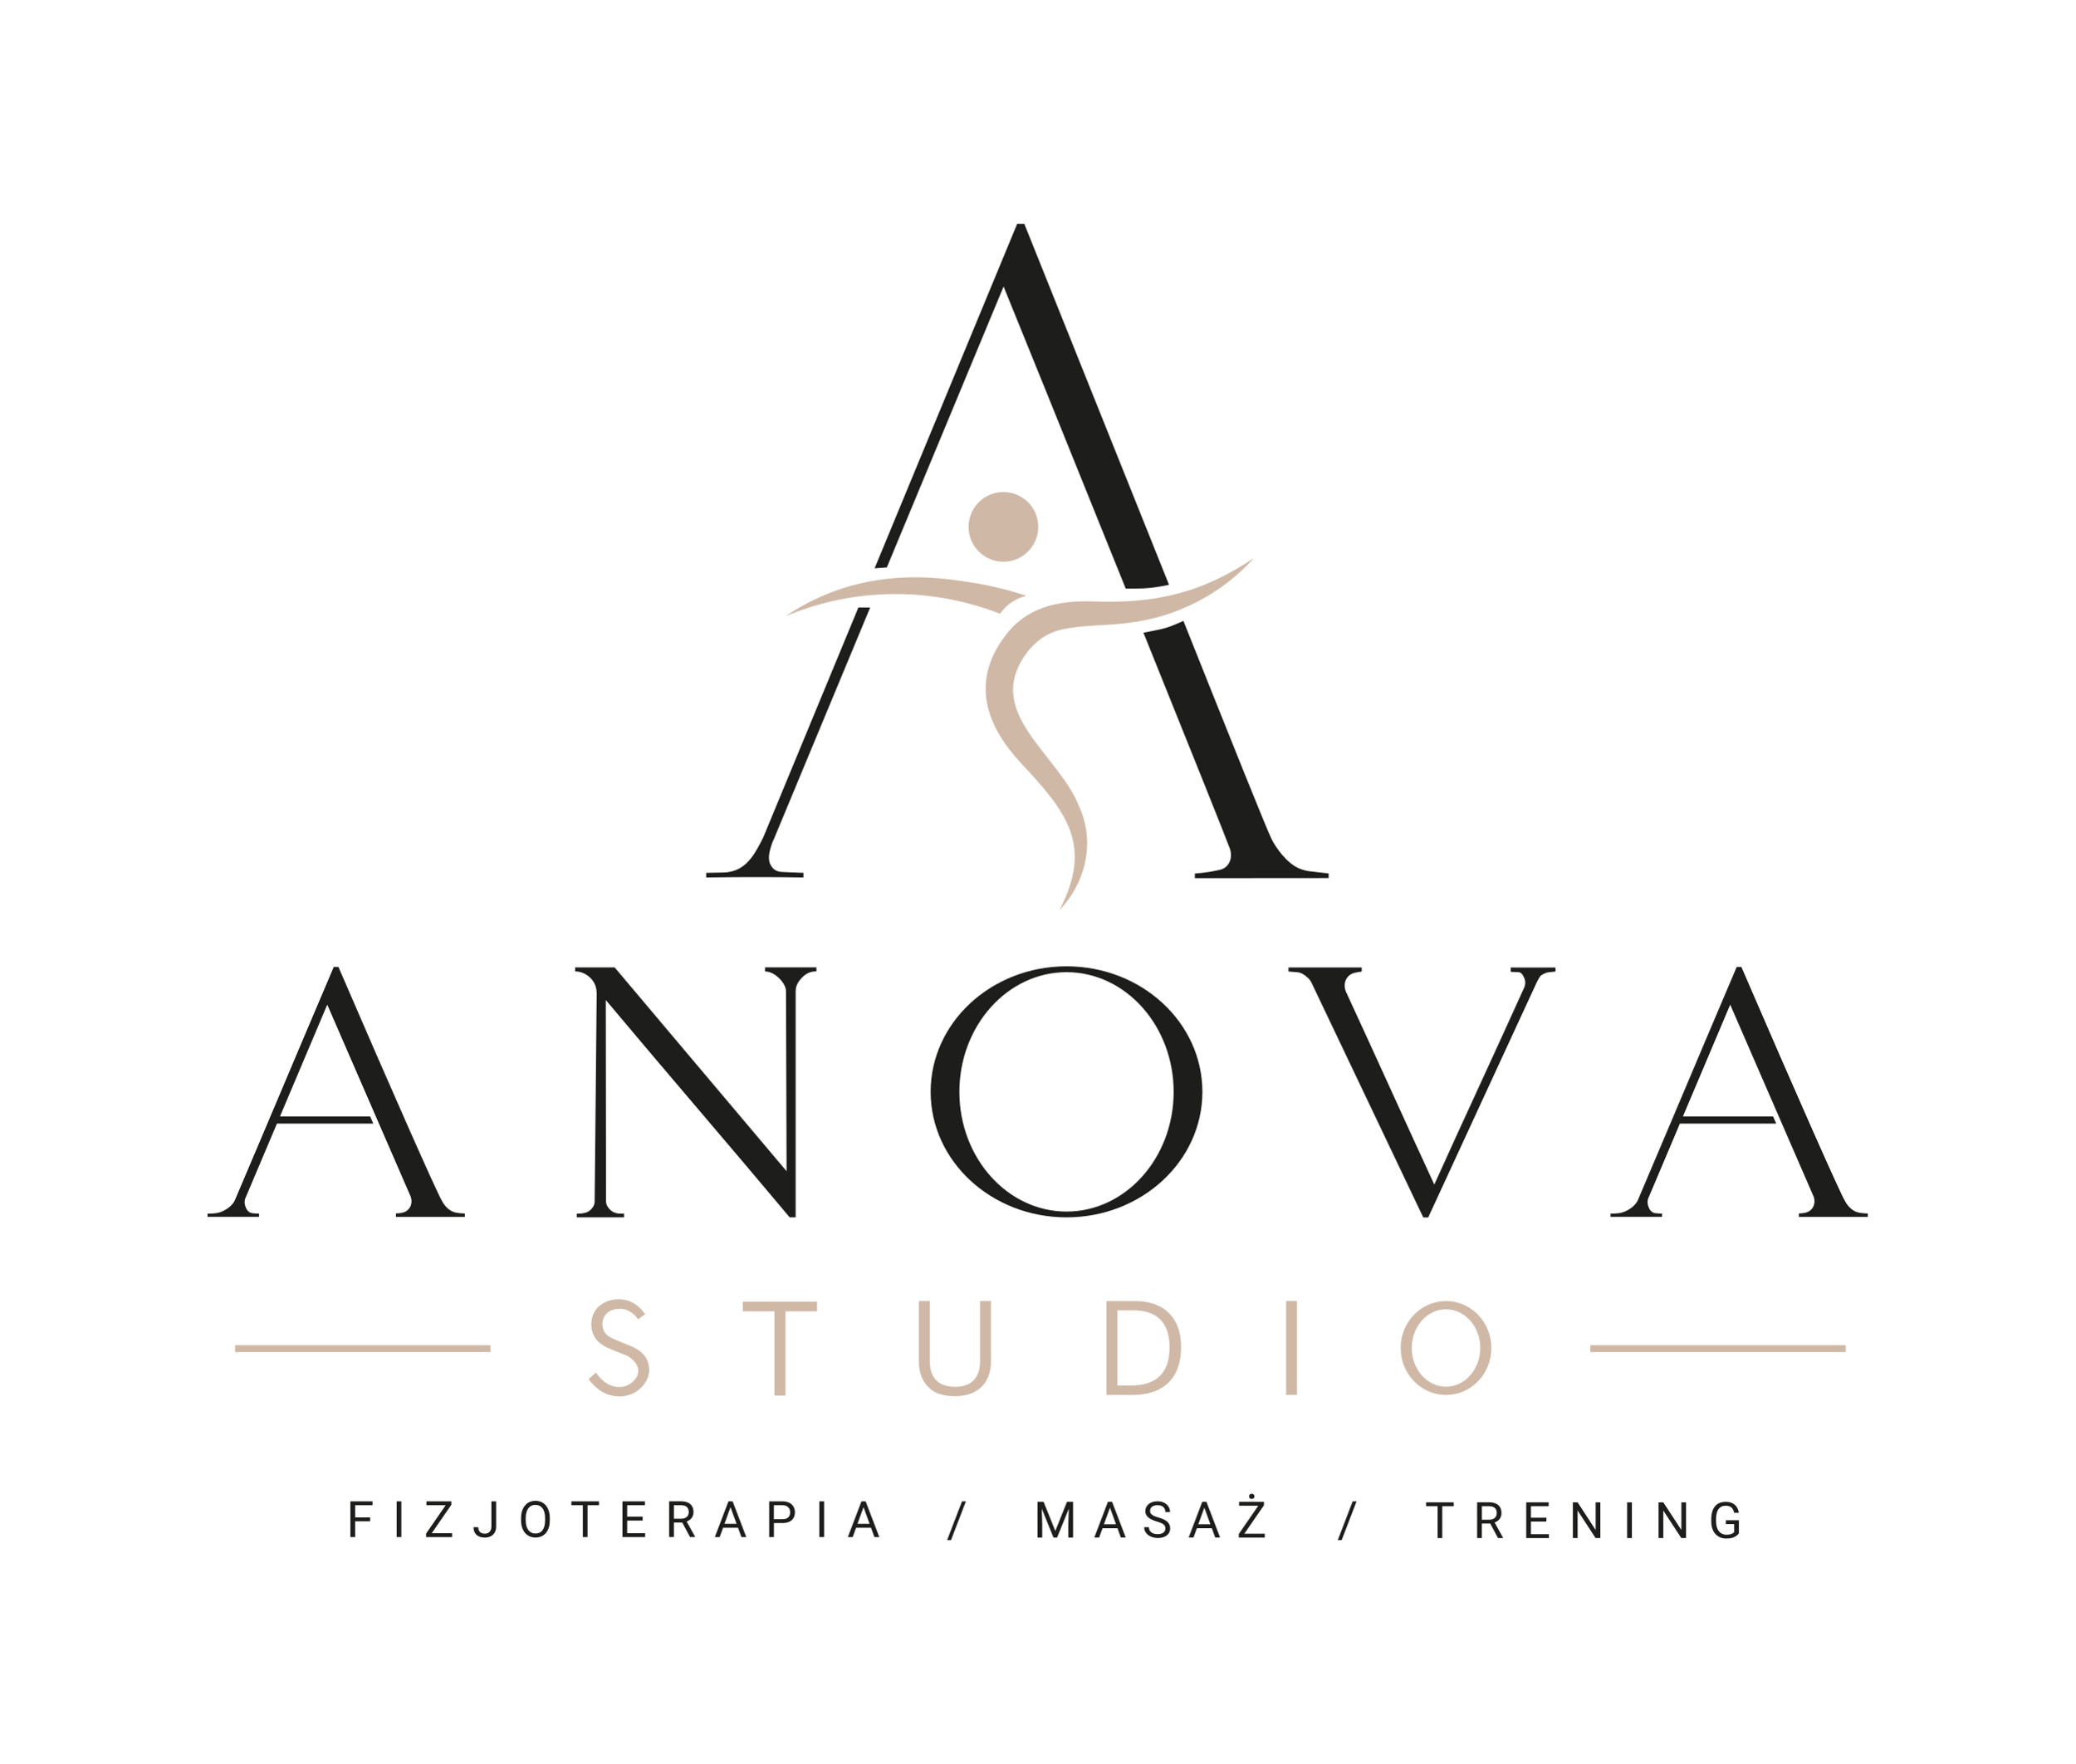
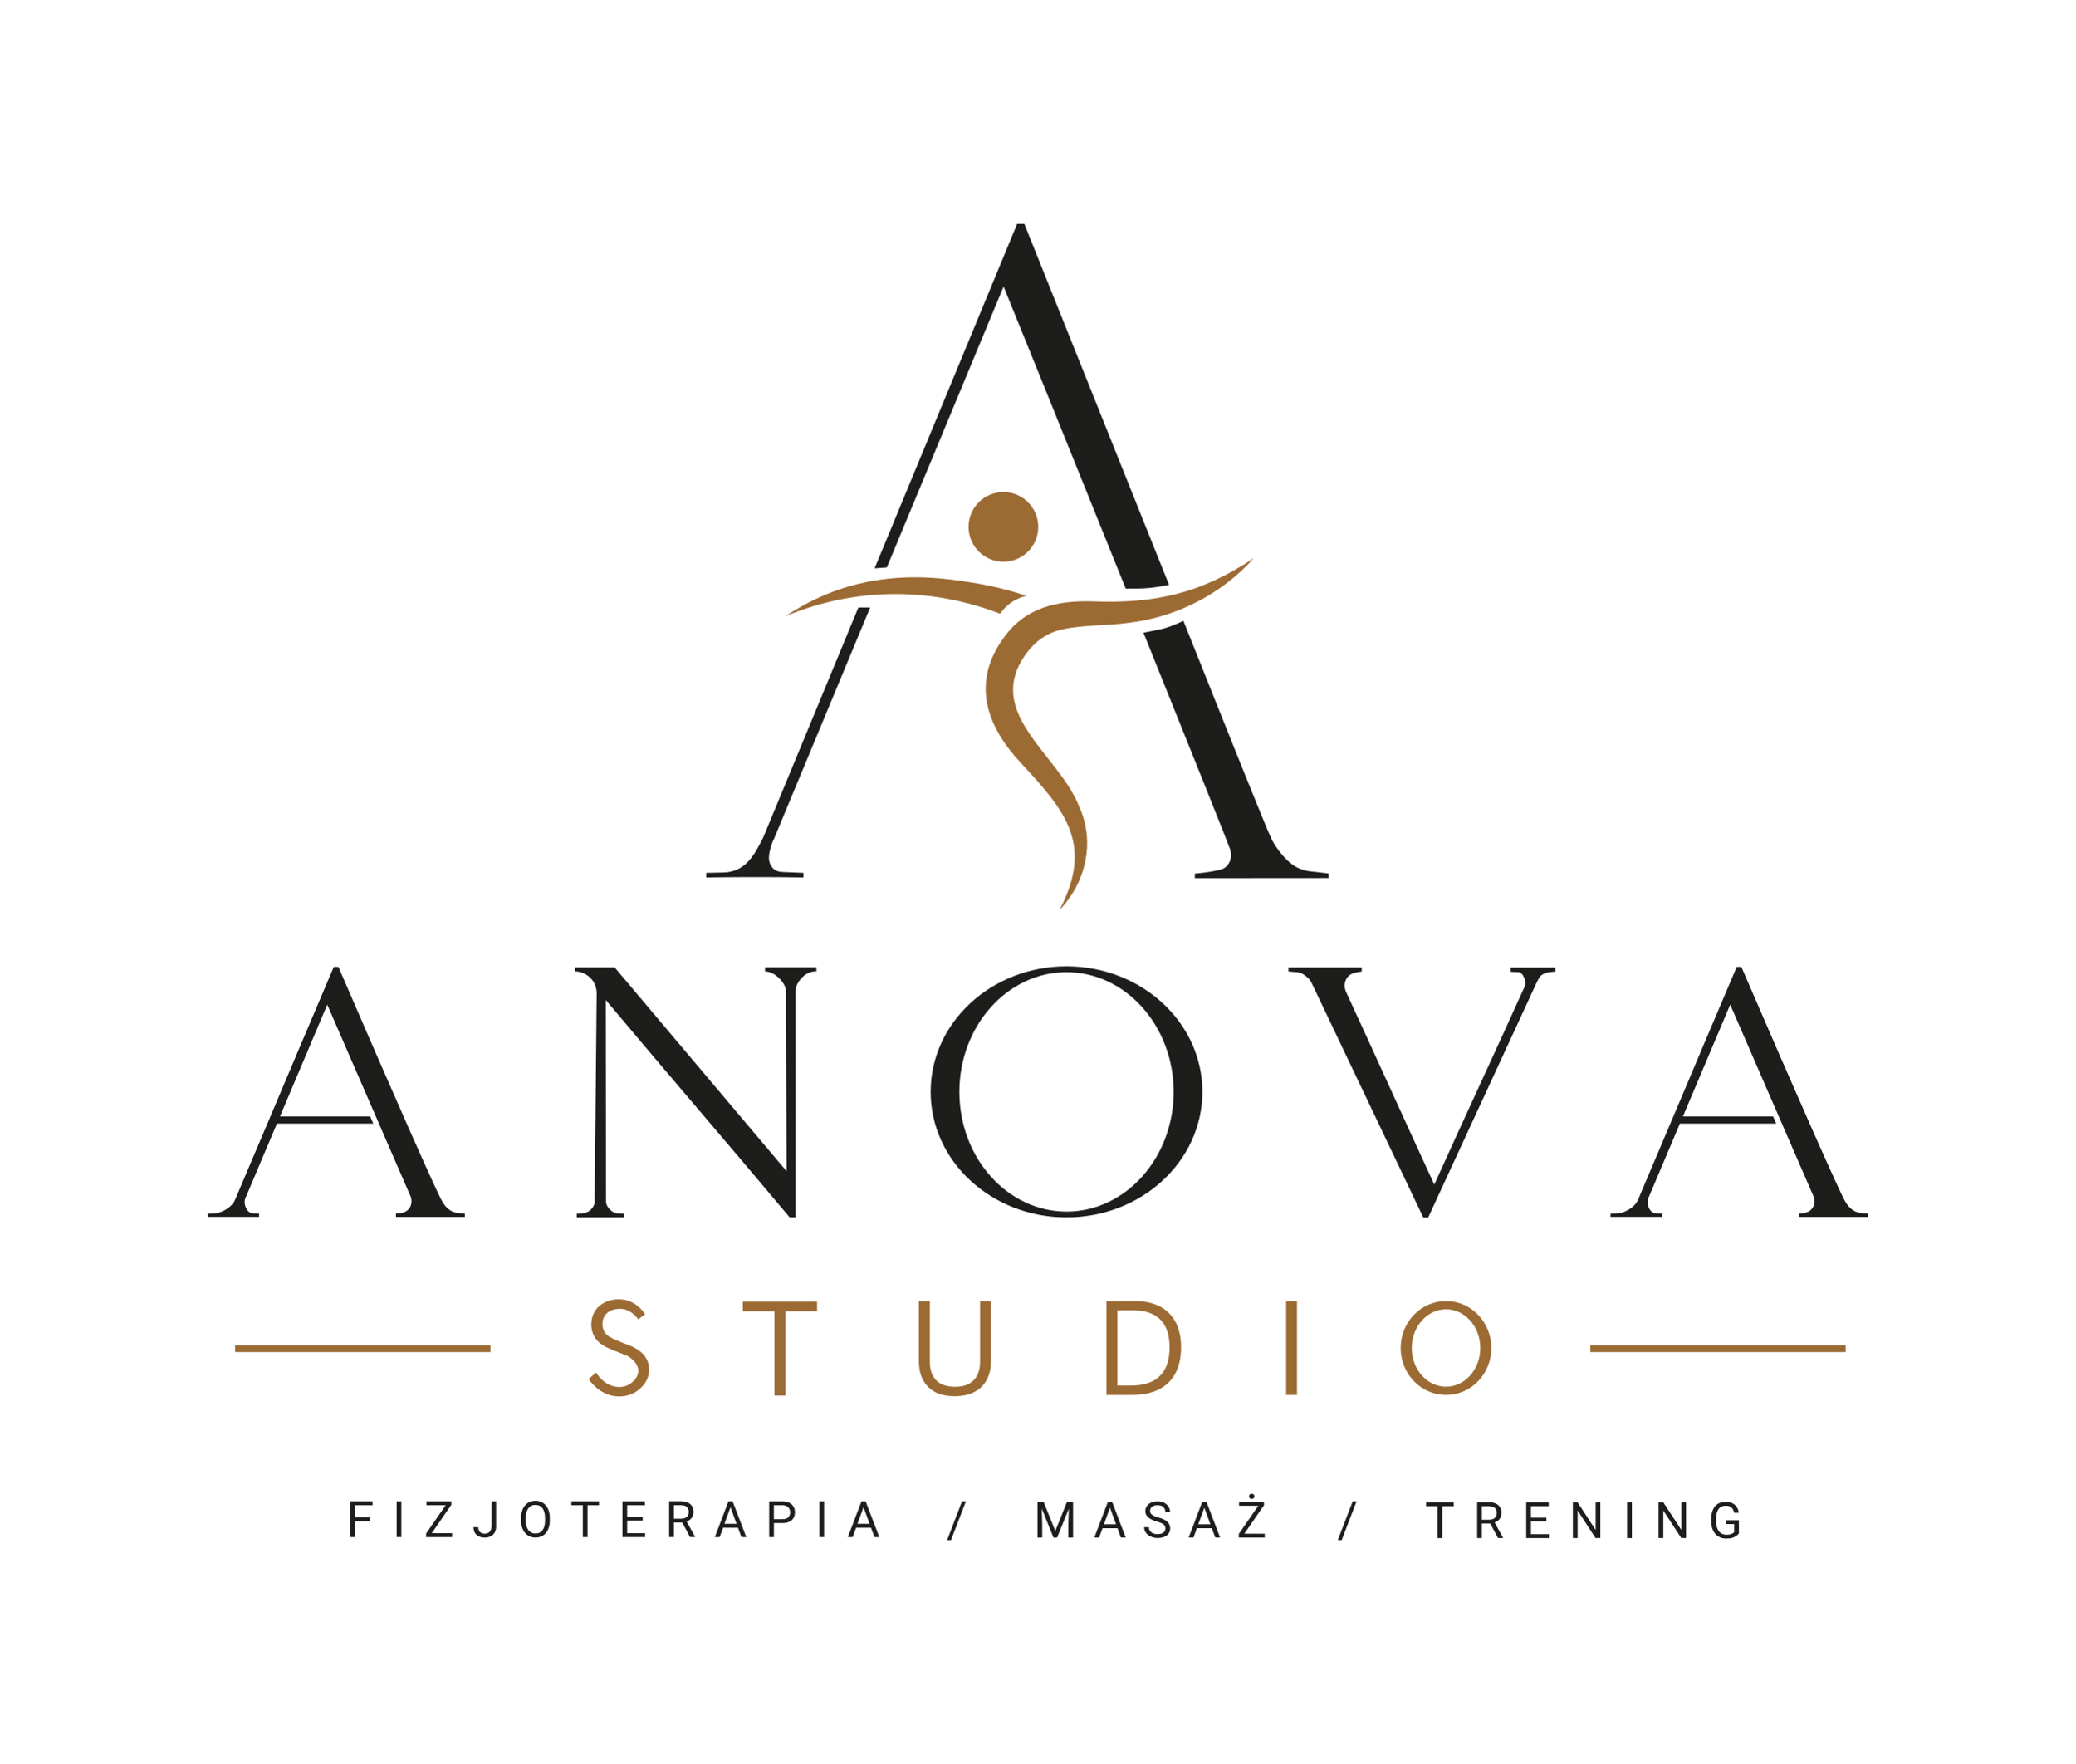
<svg xmlns="http://www.w3.org/2000/svg" id="Warstwa_7" data-name="Warstwa 7" viewBox="0 0 566.93 481.89">
  <defs>
    <style>
      .cls-1 {
        fill: #1d1d1b;
      }

      .cls-2 {
-         fill: #d0b8a7;
+         /* Patrz logo-compact.svg — ten sam akcent, żeby stopka i belka menu
+            miały jeden logotyp; na paper-warm beż był jeszcze słabszy (1.4:1). */
+         fill: #9c6b33;
      }
    </style>
  </defs>
  <path class="cls-2" d="M177.36,374.25c-.03,1.9-.92,3.22-1.35,3.83-.21.29-1.15,1.6-2.95,2.51-2.11,1.06-4.08.9-4.79.84-4.49-.39-7.09-4.15-7.46-4.71.68-.59,1.35-1.18,2.03-1.77.31.51,2.2,3.5,5.55,3.9.54.06,1.87.2,3.26-.52.19-.1,2.72-1.46,2.72-3.83,0-2.06-1.9-3.39-2.5-3.82-.41-.29-.47-.26-3.66-1.55-2.15-.87-2.47-1.03-2.88-1.27-.92-.55-1.92-1.15-2.71-2.34-1.11-1.67-1.09-3.39-1.08-3.91.02-.66.15-2.13,1.04-3.52,1.64-2.53,5-3.49,7.76-3.06,3.67.58,5.58,3.52,5.89,4.01-.63.46-1.25.92-1.88,1.38-.18-.28-1.86-2.76-4.79-2.87-.37-.01-3.12-.11-4.4,1.98-.84,1.37-.71,3.12-.03,4.33.7,1.22,2.18,1.83,5.15,3.04,1.77.72,2.54.86,3.84,1.75.76.51,1.57,1.08,2.25,2.14.96,1.51.99,3.01.98,3.47Z" />
  <path class="cls-2" d="M214.58,381.25h-3v-23.02h-8.65v-2.63h20.29v2.63h-8.63v23.02Z" />
  <path class="cls-2" d="M270.72,355.42v16.6c0,1.81-.37,3.43-1.1,4.84-.73,1.42-1.83,2.53-3.31,3.34-1.47.81-3.32,1.22-5.55,1.22-3.17,0-5.58-.86-7.24-2.58-1.66-1.72-2.48-4.02-2.48-6.9v-16.53h3v16.62c0,2.18.58,3.85,1.73,5.04,1.15,1.18,2.87,1.77,5.17,1.77,1.57,0,2.85-.28,3.85-.85,1-.57,1.74-1.36,2.23-2.39.49-1.02.73-2.21.73-3.55v-16.64h2.97Z" />
  <path class="cls-2" d="M322.66,368c0,2.89-.53,5.3-1.58,7.24-1.05,1.94-2.58,3.39-4.57,4.37-1.99.98-4.41,1.47-7.26,1.47h-6.97v-25.66h7.74c2.61,0,4.85.48,6.74,1.43,1.88.95,3.34,2.36,4.36,4.23,1.02,1.87,1.54,4.17,1.54,6.92ZM319.52,368.1c0-2.3-.38-4.21-1.15-5.7-.77-1.5-1.89-2.61-3.37-3.34-1.48-.73-3.29-1.1-5.43-1.1h-4.3v20.55h3.63c3.53,0,6.19-.87,7.96-2.61,1.77-1.74,2.66-4.34,2.66-7.79Z" />
  <path class="cls-2" d="M351.36,381.07v-25.66h2.98v25.66h-2.98Z" />
  <rect class="cls-2" x="64.23" y="367.48" width="69.76" height="1.88" />
  <rect class="cls-2" x="434.48" y="367.48" width="69.76" height="1.88" />
  <g>
    <polygon class="cls-1" points="96.74 410.14 95.72 410.14 95.72 419.9 97.02 419.9 97.02 415.59 101.11 415.59 101.11 414.53 97.02 414.53 97.02 411.2 101.77 411.2 101.77 410.14 97.02 410.14 96.74 410.14" />
    <rect class="cls-1" x="108.36" y="410.14" width="1.29" height="9.76" />
    <polygon class="cls-1" points="123.3 411.08 123.3 410.14 122.75 410.14 122.49 410.14 116.5 410.14 116.5 411.2 121.76 411.2 116.41 418.93 116.41 419.9 116.9 419.9 117.21 419.9 123.51 419.9 123.51 418.85 117.94 418.85 123.3 411.08" />
    <path class="cls-1" d="M134.24,417.05c0,.42-.08.77-.23,1.06-.16.29-.37.51-.64.65-.27.15-.58.22-.92.22s-.66-.06-.93-.19c-.27-.13-.48-.32-.63-.58-.15-.26-.23-.6-.23-1.01h-1.29c0,.64.13,1.17.4,1.59.26.42.63.73,1.09.94.46.21,1,.31,1.6.31s1.13-.12,1.59-.35c.46-.23.83-.57,1.09-1.01.26-.44.4-.99.4-1.63v-6.91h-1.29v6.91Z" />
    <path class="cls-1" d="M149.12,411.26c-.35-.41-.76-.72-1.24-.94-.48-.21-1.02-.32-1.61-.32s-1.11.11-1.59.32c-.48.21-.89.53-1.24.94-.35.41-.62.9-.81,1.48-.19.58-.28,1.23-.28,1.97v.62c0,.73.1,1.39.29,1.97.19.58.46,1.07.81,1.48.35.41.77.72,1.25.93.48.21,1.01.32,1.59.32s1.13-.11,1.61-.32c.48-.21.89-.53,1.24-.93.34-.41.61-.9.79-1.48.18-.58.27-1.24.27-1.97v-.62c0-.73-.09-1.39-.28-1.97-.19-.58-.45-1.07-.8-1.48ZM148.91,415.33c0,.59-.06,1.1-.17,1.55-.12.45-.29.83-.51,1.13-.23.31-.5.54-.83.69-.33.16-.7.23-1.12.23s-.77-.08-1.09-.23c-.32-.16-.6-.39-.84-.69-.23-.31-.41-.68-.54-1.13-.13-.45-.19-.97-.19-1.55v-.63c0-.58.06-1.1.19-1.54.12-.45.3-.82.53-1.13.23-.3.51-.53.83-.69.32-.16.69-.23,1.09-.23s.79.08,1.12.23c.33.16.61.39.83.69.23.3.4.68.52,1.13.12.45.18.96.18,1.54v.63Z" />
    <polygon class="cls-1" points="159.23 410.14 156.1 410.14 156.1 411.2 159.23 411.2 159.23 419.9 160.51 419.9 160.51 411.2 163.64 411.2 163.64 410.14 160.51 410.14 159.23 410.14" />
    <polygon class="cls-1" points="171.34 415.39 175.57 415.39 175.57 414.33 171.34 414.33 171.34 411.2 176.18 411.2 176.18 410.14 171.34 410.14 171.08 410.14 170.05 410.14 170.05 419.9 171.08 419.9 171.34 419.9 176.25 419.9 176.25 418.85 171.34 418.85 171.34 415.39" />
    <path class="cls-1" d="M188.41,415.23c.34-.26.6-.57.78-.94.18-.37.27-.78.27-1.22,0-.63-.13-1.17-.4-1.61-.27-.44-.65-.77-1.16-.99-.51-.22-1.13-.34-1.86-.34h-3.23v9.76h1.29v-3.96h2.29l2.12,3.96h1.38v-.08l-2.3-4.16c.3-.12.58-.25.82-.43ZM184.1,414.89v-3.69h1.94c.5,0,.9.08,1.22.23.31.15.55.37.69.65s.22.61.22.99c0,.34-.08.64-.23.92-.16.28-.39.5-.7.66-.31.16-.69.24-1.16.24h-1.98Z" />
    <path class="cls-1" d="M199.86,410.14h-.85l-3.72,9.76h1.32l.93-2.55h4.08l.93,2.55h1.33l-3.73-9.76h-.28ZM197.92,416.28l1.65-4.55,1.66,4.55h-3.31Z" />
    <path class="cls-1" d="M215.61,410.52c-.51-.25-1.13-.38-1.87-.38h-3.6v9.76h1.29v-3.83h2.31c.74,0,1.36-.11,1.87-.35.51-.23.9-.57,1.16-1.01.26-.44.4-.98.4-1.6,0-.58-.13-1.09-.4-1.54-.26-.45-.65-.8-1.16-1.06ZM215.65,414.11c-.15.29-.37.51-.69.67-.31.16-.72.24-1.23.24h-2.31v-3.82h2.31c.51,0,.91.09,1.23.27.31.18.54.42.69.71.15.29.22.61.22.95,0,.37-.07.69-.22.98Z" />
    <rect class="cls-1" x="223.85" y="410.14" width="1.29" height="9.76" />
    <path class="cls-1" d="M236.2,410.14h-.85l-3.72,9.76h1.32l.93-2.55h4.08l.93,2.55h1.33l-3.73-9.76h-.28ZM234.26,416.28l1.65-4.55,1.66,4.55h-3.31Z" />
    <polygon class="cls-1" points="258.75 420.74 259.81 420.74 263.88 410.14 262.82 410.14 258.75 420.74" />
    <polygon class="cls-1" points="365.48 420.74 366.54 420.74 370.61 410.14 369.55 410.14 365.48 420.74" />
    <polygon class="cls-1" points="292.05 410.27 291.5 410.27 288.31 418.23 285.11 410.27 284.55 410.27 283.86 410.27 283.45 410.27 283.45 420.04 284.73 420.04 284.73 416.23 284.61 412.13 287.81 420.04 288.79 420.04 292 412.15 291.87 416.23 291.87 420.04 293.16 420.04 293.16 410.27 292.76 410.27 292.05 410.27" />
    <path class="cls-1" d="M303.53,410.27h-.85l-3.72,9.76h1.32l.93-2.55h4.08l.93,2.55h1.33l-3.73-9.76h-.28ZM301.59,416.42l1.65-4.55,1.66,4.55h-3.31Z" />
    <path class="cls-1" d="M318.92,415.72c-.26-.24-.59-.45-1-.65-.4-.19-.88-.37-1.44-.52-.4-.11-.75-.23-1.04-.35-.29-.12-.52-.25-.71-.4-.19-.14-.32-.3-.41-.47-.09-.17-.13-.35-.13-.56,0-.3.07-.57.22-.81.15-.24.37-.42.67-.56.3-.14.68-.21,1.14-.21.49,0,.89.08,1.21.24.32.16.55.39.71.67.16.28.23.61.23.98h1.29c0-.51-.13-.99-.4-1.44-.27-.45-.66-.81-1.17-1.09-.51-.28-1.13-.42-1.87-.42-.5,0-.95.07-1.36.2-.41.13-.76.32-1.05.56-.29.24-.52.52-.67.84-.16.32-.24.67-.24,1.05s.07.72.22,1.01c.15.3.36.56.64.78.28.23.61.43,1,.61.39.18.82.34,1.31.48.46.13.84.27,1.14.4.3.13.54.27.71.41.17.14.29.3.36.48s.1.38.1.61c0,.32-.08.59-.25.82s-.4.41-.71.54c-.31.12-.69.19-1.15.19-.31,0-.61-.04-.9-.11-.29-.07-.55-.19-.77-.35-.23-.16-.4-.35-.53-.59-.13-.24-.19-.53-.19-.86h-1.29c0,.49.11.92.32,1.28s.5.68.85.93c.35.25.75.44,1.19.56.44.12.88.19,1.33.19.51,0,.98-.06,1.4-.18.42-.12.78-.3,1.08-.53.3-.23.53-.5.69-.82.16-.32.24-.68.24-1.08s-.06-.72-.19-1.02c-.13-.3-.32-.57-.58-.81Z" />
    <path class="cls-1" d="M329.31,410.27h-.85l-3.72,9.76h1.32l.93-2.55h4.08l.93,2.55h1.33l-3.73-9.76h-.28ZM327.37,416.42l1.65-4.55,1.66,4.55h-3.31Z" />
    <path class="cls-1" d="M341.97,409.48c.24,0,.42-.07.55-.2.13-.14.19-.3.19-.5s-.06-.36-.19-.5c-.13-.14-.31-.21-.55-.21s-.42.07-.55.21c-.12.14-.18.31-.18.5s.06.36.18.5.31.2.55.2Z" />
    <polygon class="cls-1" points="345.31 411.21 345.31 410.27 344.76 410.27 344.51 410.27 338.51 410.27 338.51 411.33 343.77 411.33 338.43 419.07 338.43 420.04 338.92 420.04 339.22 420.04 345.53 420.04 345.53 418.98 339.95 418.98 345.31 411.21" />
    <polygon class="cls-1" points="392.75 410.41 389.62 410.41 389.62 411.47 392.75 411.47 392.75 420.17 394.02 420.17 394.02 411.47 397.16 411.47 397.16 410.41 394.02 410.41 392.75 410.41" />
    <path class="cls-1" d="M409.15,415.5c.34-.26.6-.57.78-.94.18-.37.27-.78.27-1.22,0-.63-.13-1.17-.4-1.61-.27-.44-.65-.77-1.16-.99-.51-.22-1.13-.34-1.86-.34h-3.23v9.76h1.29v-3.96h2.29l2.12,3.96h1.38v-.08l-2.3-4.16c.3-.12.58-.25.82-.43ZM404.85,415.16v-3.69h1.94c.5,0,.9.08,1.22.23.31.15.55.37.69.65.15.28.22.61.22.99,0,.34-.08.64-.23.92-.16.28-.39.5-.7.66-.31.16-.69.24-1.16.24h-1.98Z" />
    <polygon class="cls-1" points="418.25 415.66 422.47 415.66 422.47 414.61 418.25 414.61 418.25 411.47 423.09 411.47 423.09 410.41 418.25 410.41 417.99 410.41 416.96 410.41 416.96 420.17 417.99 420.17 418.25 420.17 423.16 420.17 423.16 419.12 418.25 419.12 418.25 415.66" />
    <polygon class="cls-1" points="435.93 417.96 431 410.41 429.7 410.41 429.7 420.17 431 420.17 431 412.64 435.91 420.17 437.21 420.17 437.21 410.41 435.93 410.41 435.93 417.96" />
    <rect class="cls-1" x="444.54" y="410.41" width="1.29" height="9.76" />
    <polygon class="cls-1" points="459.35 417.96 454.41 410.41 453.12 410.41 453.12 420.17 454.41 420.17 454.41 412.64 459.33 420.17 460.63 420.17 460.63 410.41 459.35 410.41 459.35 417.96" />
    <path class="cls-1" d="M471.52,416.36h2.26v2.19c-.08.1-.21.2-.37.31-.16.11-.38.2-.67.28-.29.08-.66.12-1.12.12-.42,0-.79-.08-1.14-.24-.34-.16-.64-.4-.88-.71-.25-.31-.44-.69-.57-1.13-.13-.44-.2-.95-.2-1.51v-.77c0-.55.05-1.04.16-1.48.11-.44.26-.81.48-1.12.21-.31.49-.55.82-.71.33-.17.72-.25,1.17-.25.5,0,.91.09,1.23.26s.56.41.73.7c.17.29.29.61.34.97h1.29c-.08-.58-.26-1.09-.55-1.54-.28-.45-.68-.81-1.18-1.06-.5-.26-1.13-.39-1.87-.39-.63,0-1.19.1-1.68.31-.49.21-.9.51-1.23.91-.33.4-.59.89-.76,1.46-.17.57-.26,1.22-.26,1.95v.76c0,.73.1,1.38.3,1.95.2.57.48,1.06.85,1.46s.8.7,1.29.91c.5.21,1.04.31,1.64.31.73,0,1.32-.08,1.79-.24.46-.16.83-.36,1.09-.58.26-.22.46-.42.58-.6v-3.57h-3.55v1.05Z" />
  </g>
  <path class="cls-2" d="M395.05,355.42c-6.84,0-12.39,5.74-12.39,12.83s5.55,12.83,12.39,12.83,12.39-5.74,12.39-12.83-5.55-12.83-12.39-12.83ZM395.05,378.83c-5.16,0-9.36-4.75-9.36-10.58s4.2-10.58,9.36-10.58,9.36,4.75,9.36,10.58-4.2,10.58-9.36,10.58Z" />
  <g>
    <path class="cls-1" d="M211.39,229.3c8.78-21.12,17.56-42.23,26.34-63.35h-3.22c-8.63,20.85-17.25,41.69-25.88,62.54-.16.35-.42.91-.78,1.59-1.44,2.72-3.17,5.96-6.44,7.45-.74.34-2,.79-3.78.82-1.57.03-3.13.07-4.7.1v1.26c4.88-.08,9.84-.12,14.86-.11,3.94,0,7.84.04,11.69.11,0-.42.02-.84.03-1.26-1.99-.08-3.98-.17-5.97-.25-2.01-.15-2.59-1.28-2.81-1.59-1.2-1.68-.48-4.08-.04-5.56.23-.77.5-1.37.69-1.76Z" />
    <path class="cls-1" d="M319.37,159.74l-39.52-98.57h-1.97s-25.96,62.72-38.94,94.08c1.11-.08,2.22-.16,3.34-.24,10.63-25.58,21.27-51.16,31.9-76.74,2.92,7.1,18.55,45.76,33.37,82.53,1.89-.07,4.13.08,6.65-.2,1.83-.2,3.62-.5,5.17-.85Z" />
    <path class="cls-1" d="M357.51,237.98c-.79-.13-1.63-.35-2.49-.7-3.46-1.41-6.53-5.8-7.65-8.11-1.52-3.14-10.27-25.03-24.06-59.55-1.5.61-2.94,1.37-4.98,1.96-1.7.5-3.93.82-5.94,1.26,12.45,30.9,23.19,57.67,23.65,59.09.49,1.51.13,2.83.13,2.83-.09.34-.41,1.38-1.36,2.14-.74.59-1.52.71-2,.82-1.51.33-3.65.72-6.38.92v1.26l36.55-.03v-1.26c-1.82-.21-3.64-.42-5.47-.63Z" />
  </g>
  <path class="cls-2" d="M342.5,152.5c-8.65,9.74-21.21,16.16-34.22,17.65-6.08.85-12.71.52-18.44,1.88-4.01.96-7.06,3.22-9.45,6.48-11.94,16.31,9.01,27.56,14.54,42.07,4.29,9.58,1.66,20.63-5.46,28,9.34-17.91,1.64-27.07-10.57-40.15-9.59-10.27-13.6-22.14-4.53-34.42,5.92-8.19,14.67-9.99,24.03-9.72,17.04.66,29.73-2.18,44.09-11.8h0Z" />
  <path class="cls-2" d="M214.58,168.34c5.75-3.86,10.91-6,14.45-7.23,15.07-5.2,28.49-3.23,36.59-1.95,6.35,1.01,11.44,2.49,14.8,3.6-1.15.27-3.08.9-4.95,2.45-1.02.84-1.74,1.73-2.24,2.45-6.99-2.7-19.6-6.48-35.37-5.09-9.75.86-17.68,3.42-23.28,5.77Z" />
  <circle class="cls-2" cx="274.13" cy="143.93" r="9.52" />
  <g>
    <path class="cls-1" d="M209.04,265.39c.98,0,2.52.45,4.09,2.13,1.19,1.27,1.6,2.45,1.6,3.26.06,16.39.1,32.78.16,49.17-7.84-9.29-15.68-18.59-23.53-27.88-7.81-9.26-15.63-18.52-23.44-27.79h-10.8c0,.43,0,.67,0,1.1.37-.02,2.36,0,4.13,1.73.46.45,1.76,1.78,1.76,4.24s-.56,56.12-.56,56.99-.65,1.9-1.57,2.54c-.91.64-2.7.69-3.32.69,0,.31,0,.98,0,.98,0,0,3.79,0,5.89,0,2.35,0,4.69,0,7.03,0v-.99l-1.2-.02s-1.35,0-2.31-.81c-1.08-.9-1.41-1.86-1.41-2.51-.02-18.35-.05-36.69-.07-55.04,16.73,19.98,33.51,39.39,50.24,59.37h1.64c.02-20.78-.01-40.98,0-61.76,0-.86.22-1.92,1.23-3.16,1.68-2.07,3.25-2.26,4.44-2.26,0-.43,0-.67,0-1.1h-14.04c0,.43,0,.67,0,1.1Z" />
    <path class="cls-1" d="M412.73,264.29l.02,1.2s1.43.05,2.1.09c.72.07,1.15.56,1.61,1.68.49,1.18.08,2.22,0,2.42-7.85,17.43-16.76,36.49-24.61,53.92-8.1-17.5-16.05-35.21-24.15-52.71-.41-1.01-.6-2.54.36-3.84.83-1.12,2.01-1.31,2.82-1.46.8-.15,1.14-.19,1.14-.19v-1.1s-20.01,0-20.01,0v1.1s1.26.1,2.34.19c1.08.09,1.9.57,2.98,1.56.87.8,1.07,1.56,1.34,2.08,10.06,21.12,20.12,42.23,30.17,63.35h1.35c9.86-21.35,19.72-42.71,29.57-64.06.23-.44.55-1.13.93-1.69.38-.56,1.58-1.14,2.44-1.23.86-.09,1.82-.19,1.82-.19,0,0,0-.67,0-1.1-.12,0-5.18,0-5.3,0-.14,0-6.93,0-6.93,0Z" />
    <path class="cls-1" d="M123.67,331c-1.81-.83-2.65-2.43-2.99-3.04-1.64-2.88-13.03-28.6-28.23-63.82h-1.27c-5.91,13.87-11.54,27.2-18.5,43.67h0c-2.84,6.7-5.69,13.4-8.53,20.1-.42.89-1.38,2.03-3.12,2.87-.77.37-1.4.57-2.05.64-.78.09-1.39.12-2.27.14v.86h14.07c0-.33,0-.56,0-.89-.52,0-1.18-.04-1.77-.09-1.32-.12-1.96-1.42-2.15-2.61-.16-1.01.22-1.61.42-2.09,2.67-6.31,5.34-12.62,8.01-18.93h0c.12-.29.24-.57.36-.86h26.33l-.86-1.95h-24.64c4.91-11.61,8.75-20.7,12.92-30.55,7.61,17.5,15.21,35,22.82,52.5.07.19.56,1.75-.34,3.05-.78,1.12-1.86,1.29-2.42,1.39-.43.07-1.29.11-1.29.11,0,0,0,.62,0,.93h18.82v-.93s-2.09.02-3.27-.49Z" />
    <path class="cls-1" d="M506.96,331c-1.81-.83-2.65-2.43-2.99-3.04-1.64-2.88-13.03-28.6-28.23-63.82h-1.27c-5.61,13.17-11.3,26.64-18.5,43.67h0c-2.84,6.7-5.69,13.4-8.53,20.1-.42.89-1.38,2.03-3.12,2.87-.77.37-1.4.57-2.05.64-.78.09-1.39.12-2.27.14v.86h14.07c0-.33,0-.56,0-.89-.52,0-1.18-.04-1.77-.09-1.32-.12-1.96-1.42-2.15-2.61-.16-1.01.22-1.61.42-2.09,2.67-6.31,5.34-12.62,8.01-18.93h0c.12-.29.24-.57.36-.86h26.33l-.86-1.95h-24.64c4.9-11.58,8.72-20.63,12.92-30.55,7.61,17.5,15.21,35,22.82,52.5.07.19.56,1.75-.34,3.05-.78,1.12-1.86,1.29-2.42,1.39-.43.07-1.29.11-1.29.11,0,0,0,.62,0,.93h18.82v-.93s-2.09.02-3.27-.49Z" />
    <path class="cls-1" d="M291.37,263.98c-20.5,0-37.12,15.35-37.12,34.29s16.62,34.29,37.12,34.29,37.12-15.35,37.12-34.29-16.62-34.29-37.12-34.29ZM291.37,330.98c-16.14,0-29.27-14.67-29.27-32.7s13.13-32.7,29.27-32.7,29.27,14.67,29.27,32.7-13.13,32.7-29.27,32.7Z" />
  </g>
</svg>
